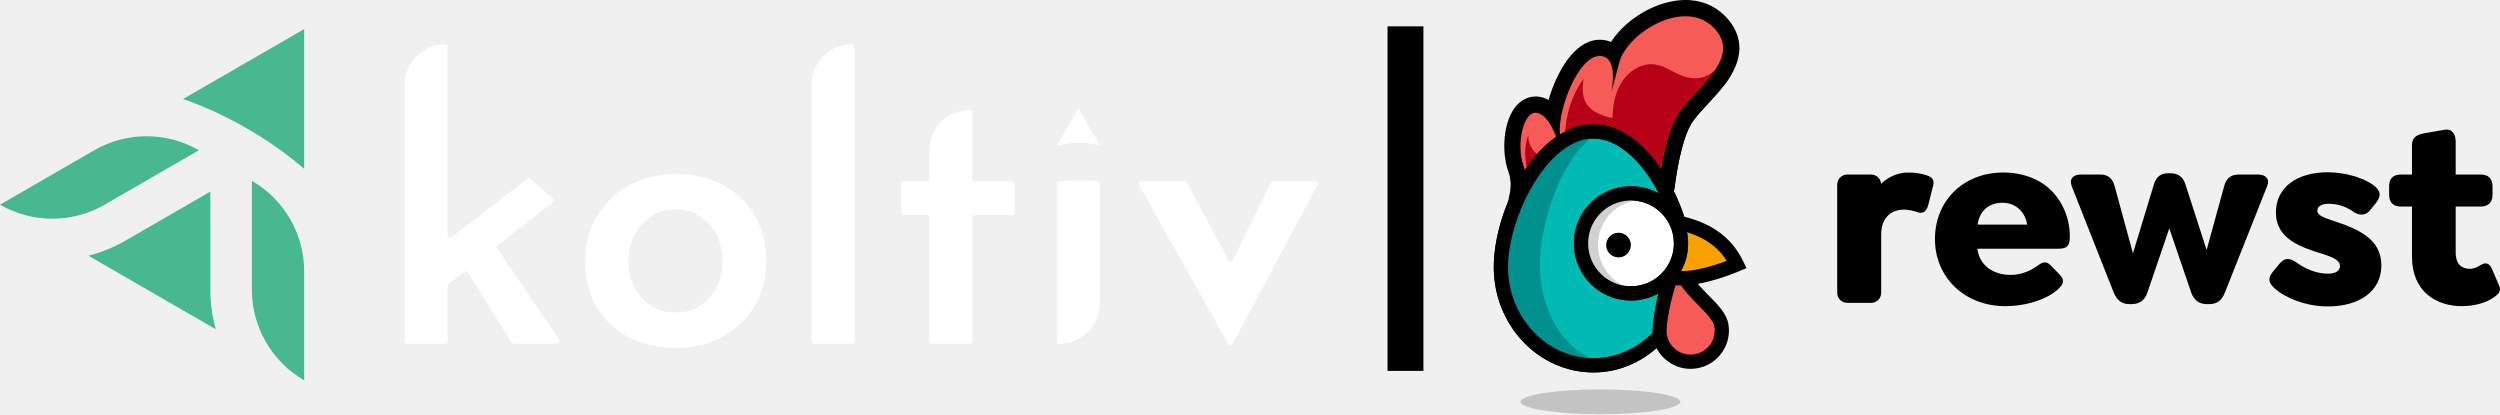
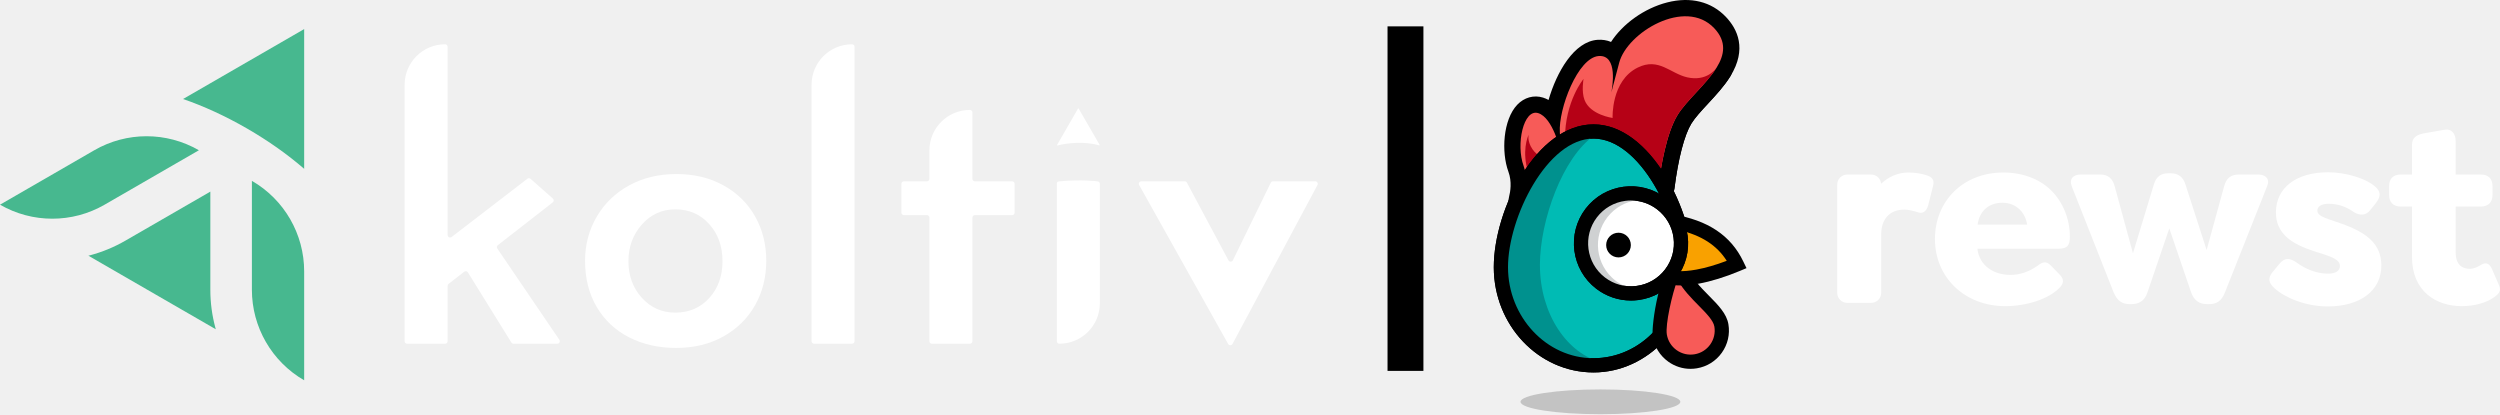
<svg xmlns="http://www.w3.org/2000/svg" width="725.629" height="120.226" viewBox="0 0 191.989 31.81" version="1.1" id="svg1" xml:space="preserve">
  <defs id="defs1" />
  <g id="layer1" transform="translate(-0.08056848,-0.0925031)">
    <g id="group-R5" transform="matrix(0.03019033,0,0,0.03019033,-1.961888,0.3111611)">
      <path id="path2" d="m 9364.07,2585.67 -298.63,-231.61 c -11.58,-9.09 -18.43,-22.92 -18.43,-37.62 V 1259.46 c 0,-26.28 -21.31,-47.59 -47.59,-47.59 h -725.09 c -26.28,0 -47.59,21.31 -47.59,47.59 V 6151.9 c 0,426.7 345.97,772.67 772.68,772.67 26.28,0 47.59,-21.3 47.59,-47.59 V 3285.96 c 0,-39.5 45.34,-61.8 76.62,-37.75 l 1444.97,1111.04 c 18,13.83 43.4,12.96 60.5,-2.11 l 425.6,-375.5 c 22.3,-19.69 21.3,-54.82 -2.3,-73.26 l -1047.3,-816.15 c -19.85,-15.45 -24.33,-43.48 -10.25,-64.29 L 11179,1286.25 c 21.5,-31.64 -1.2,-74.38 -39.3,-74.38 h -835.8 c -16.4,0 -31.7,8.47 -40.5,22.55 l -829.68,1338.66 c -14.95,24.05 -47.35,29.9 -69.65,12.59" style="fill:#ffffff;fill-opacity:1;fill-rule:nonzero;stroke:none" transform="matrix(0.1333333,0,0,-0.1333333,0,1028.667)" />
      <path id="path3" d="m 11892.4,3636.1 c 148.9,253.78 355.2,452.87 618.9,596.89 263.6,144.02 563.9,216.03 900.8,216.03 336.8,0 635.8,-72.01 897.2,-216.03 261.2,-144.02 462.5,-341.86 604.3,-593.27 141.5,-251.54 212.3,-533.48 212.3,-845.81 0,-312.58 -70.8,-594.52 -212.3,-845.93 -141.8,-251.53 -343.1,-450.5 -604.3,-597.01 -261.4,-146.38 -562.8,-219.64 -904.6,-219.64 -332,0 -629.8,67.15 -893.4,201.33 -263.7,134.3 -470,327.16 -618.9,578.69 -149,251.41 -223.4,545.56 -223.4,882.56 0,307.48 74.4,588.29 223.4,842.19 m 860.5,-1548.96 c 170.9,-188.12 383.3,-282.06 637.2,-282.06 263.7,0 479.7,92.69 648.1,278.32 168.6,185.51 252.8,419.85 252.8,703.16 0,283.06 -84.2,518.65 -252.8,706.77 -168.4,187.87 -384.4,281.93 -648.1,281.93 -253.9,0 -466.3,-96.43 -637.2,-289.28 -170.9,-192.98 -256.3,-426.08 -256.3,-699.42 0,-278.32 85.4,-511.54 256.3,-699.42" style="fill:#ffffff;fill-opacity:1;fill-rule:nonzero;stroke:none" transform="matrix(0.1333333,0,0,-0.1333333,0,1028.667)" />
      <path id="path4" d="M 16810.4,6876.93 V 1259.54 c 0,-26.29 -21.3,-47.72 -47.6,-47.72 h -725.1 c -26.3,0 -47.6,21.43 -47.6,47.72 v 4892.31 c 0,426.7 346,772.68 772.7,772.68 26.3,0 47.6,-21.31 47.6,-47.6" style="fill:#ffffff;fill-opacity:1;fill-rule:nonzero;stroke:none" transform="matrix(0.1333333,0,0,-0.1333333,0,1028.667)" />
      <path id="path5" d="M 19058.7,5624.53 V 4357.51 c 0,-26.29 21.3,-47.59 47.6,-47.59 h 710.4 c 26.4,0 47.7,-21.31 47.7,-47.59 v -549.3 c 0,-26.28 -21.3,-47.59 -47.7,-47.59 h -710.4 c -26.3,0 -47.6,-21.3 -47.6,-47.71 V 1259.46 c 0,-26.28 -21.3,-47.59 -47.6,-47.59 h -725 c -26.3,0 -47.6,21.31 -47.6,47.59 v 2358.27 c 0,26.41 -21.3,47.71 -47.6,47.71 h -439.4 c -26.3,0 -47.6,21.31 -47.6,47.59 v 549.3 c 0,26.28 21.3,47.59 47.6,47.59 h 439.4 c 26.3,0 47.6,21.3 47.6,47.59 v 541.94 c 0,426.7 345.9,772.68 772.6,772.68 26.3,0 47.6,-21.31 47.6,-47.6" style="fill:#ffffff;fill-opacity:1;fill-rule:nonzero;stroke:none" transform="matrix(0.1333333,0,0,-0.1333333,0,1028.667)" />
      <path id="path6" d="M 21490.2,4262.3 V 1984.52 c 0,-426.7 -346,-772.67 -772.7,-772.67 -26.3,0 -47.6,21.3 -47.6,47.59 v 3003.48 c 0,25.92 4.1,43.11 47.1,46.97 438.6,39.37 725.6,0 725.6,0 26.3,0 47.6,-21.3 47.6,-47.59" style="fill:#ffffff;fill-opacity:1;fill-rule:nonzero;stroke:none" transform="matrix(0.1333333,0,0,-0.1333333,0,1028.667)" />
      <path id="path7" d="M 25641.9,4239.85 24021.2,1208.09 c -17.7,-33.27 -65.1,-33.64 -83.4,-0.88 l -1697.6,3031.77 c -17.7,31.77 5.2,70.89 41.6,70.89 h 827.6 c 17.6,0 33.8,-9.6 42,-25.17 l 792.2,-1481.93 c 18.3,-34.26 67.8,-33.39 84.9,1.49 l 722.3,1478.95 c 8,16.32 24.7,26.66 42.8,26.66 h 806.4 c 36,0 58.9,-38.25 41.9,-70.02" style="fill:#ffffff;fill-opacity:1;fill-rule:nonzero;stroke:none" transform="matrix(0.1333333,0,0,-0.1333333,0,1028.667)" />
      <path id="path8" d="m 20673.8,5003.49 400.1,694.81 c 2.6,4.36 9,4.36 11.5,0 l 400.9,-692.81 c 3,-5.11 -1.8,-11.22 -7.4,-9.72 -290.4,84.84 -631.4,41.86 -797.7,-1.99 -5.7,-1.5 -10.4,4.61 -7.4,9.71" style="fill:#ffffff;fill-opacity:1;fill-rule:nonzero;stroke:none" transform="matrix(0.1333333,0,0,-0.1333333,0,1028.667)" />
      <path id="path9" d="M 4520.1,2241.68 V 4113.69 L 2899.13,3177.93 c -215.41,-124.33 -443.77,-217.9 -678.24,-280.19 -9.09,-2.37 -18.19,-4.61 -27.28,-6.98 L 4624,1487.57 c -2.49,8.97 -4.98,17.81 -7.35,26.78 -63.41,234.22 -96.55,478.66 -96.55,727.33" style="fill:#47b88f;fill-opacity:1;fill-rule:nonzero;stroke:none" transform="matrix(0.1333333,0,0,-0.1333333,0,1028.667)" />
      <path id="path10" d="m 6310.17,2591.46 c 0,712.75 -380.23,1371.3 -997.42,1727.61 V 2241.63 c 0,-712.63 380.23,-1371.181 997.42,-1727.618 V 2591.46" style="fill:#47b88f;fill-opacity:1;fill-rule:nonzero;stroke:none" transform="matrix(0.1333333,0,0,-0.1333333,0,1028.667)" />
      <path id="path11" d="m 4301.62,4902.85 c -617.44,356.44 -1378.03,356.44 -1995.47,0 L 507.395,3864.32 c 617.315,-356.44 1378.025,-356.44 1995.465,0 l 1798.76,1038.53" style="fill:#47b88f;fill-opacity:1;fill-rule:nonzero;stroke:none" transform="matrix(0.1333333,0,0,-0.1333333,0,1028.667)" />
      <path id="path12" d="m 5219.59,5317.78 c 412.38,-238.08 781.02,-501.2 1090.62,-769.43 v 1181.93 1484.3 L 3999.41,5880.41 c 389.58,-134.06 804.82,-322.8 1220.18,-562.63" style="fill:#47b88f;fill-opacity:1;fill-rule:nonzero;stroke:none" transform="matrix(0.1333333,0,0,-0.1333333,0,1028.667)" />
    </g>
    <g style="fill:none" id="g1" transform="matrix(0.4067015,0,0,0.4067015,114.7968,0.09250307)">
-       <path d="m 81.739,33.105 c -1.007,-0.335 -2.158,-0.528 -3.454,-0.528 -1.953,0 -3.693,0.766 -5.149,2.115 -0.079,-0.969 -0.88,-1.732 -1.869,-1.732 h -4.532 c -1.04,0 -1.884,0.845 -1.884,1.884 v 20.459 c 0,1.04 0.845,1.884 1.884,1.884 h 4.532 c 1.04,0 1.884,-0.845 1.884,-1.884 V 44.282 c 0,-2.83 1.534,-4.702 4.365,-4.702 0.817,0 1.727,0.241 2.496,0.479 0.817,0.335 1.631,0.048 2.014,-1.296 l 0.91,-3.599 c 0.383,-1.392 -0.383,-1.775 -1.2,-2.062 z" fill="#000000" id="path1" />
-       <path d="m 96.208,32.575 c -7.532,0 -12.904,5.326 -12.904,12.569 0,7.243 5.613,12.666 13.29,12.666 3.789,0 8.157,-1.248 10.315,-3.551 0.576,-0.624 0.959,-1.441 -0.096,-2.447 l -1.631,-1.679 c -0.911,-0.959 -1.631,-0.624 -2.496,0.048 -1.727,1.2 -3.406,1.727 -5.133,1.727 -3.168,0 -5.854,-1.727 -6.237,-4.941 h 15.255 c 1.775,0 2.206,-0.624 2.206,-2.303 0,-3.31 -1.296,-6.477 -3.502,-8.684 -2.062,-2.062 -5.23,-3.406 -9.067,-3.406 z m -4.847,9.835 c 0.335,-2.544 2.11,-4.126 4.654,-4.126 1.392,0 2.496,0.479 3.358,1.344 0.672,0.672 1.151,1.631 1.344,2.782 z" fill="#000000" id="path2-8" />
-       <path d="m 144.34,32.96 h -3.741 c -1.393,0 -2.303,0.72 -2.686,2.207 l -3.31,12.042 -3.982,-12.331 c -0.479,-1.583 -1.486,-2.158 -2.83,-2.158 h -0.383 c -1.344,0 -2.303,0.527 -2.782,2.158 l -3.934,12.952 -3.454,-12.666 c -0.383,-1.486 -1.296,-2.207 -2.686,-2.207 h -3.741 c -1.392,0 -2.206,0.817 -1.679,2.207 l 7.916,20.054 c 0.672,1.583 1.582,2.207 3.023,2.207 h 0.335 c 1.44,0 2.495,-0.624 3.023,-2.207 l 4.126,-12.09 4.126,12.09 c 0.576,1.583 1.583,2.207 3.024,2.207 h 0.383 c 1.44,0 2.351,-0.624 2.975,-2.207 l 7.963,-20.054 c 0.576,-1.392 -0.286,-2.207 -1.679,-2.207 z" fill="#000000" id="path3-8" />
-       <path d="m 160.739,42.459 c -3.024,-1.103 -5.23,-1.486 -5.23,-2.686 0,-0.768 0.768,-1.296 2.11,-1.296 1.92,0 3.454,0.624 4.799,1.583 1.103,0.672 2.254,0.672 3.071,-0.383 l 1.007,-1.248 c 1.151,-1.438 0.958,-2.303 -0.145,-3.262 -1.679,-1.44 -5.374,-2.638 -8.828,-2.638 -5.998,0 -9.836,2.927 -9.836,7.581 0,5.085 4.799,6.619 9.067,7.915 1.535,0.527 3.023,1.055 3.023,2.207 0,0.91 -0.816,1.441 -2.254,1.441 -2.207,0 -4.317,-0.91 -5.95,-2.11 -1.055,-0.72 -2.11,-1.103 -3.214,0.241 l -1.151,1.392 c -1.151,1.296 -0.91,2.207 0.193,3.213 1.92,1.775 5.853,3.454 10.073,3.454 5.999,0 10.122,-2.879 10.122,-7.723 0,-4.175 -2.926,-6.14 -6.86,-7.677 z" fill="#000000" id="path4-2" />
-       <path d="m 189.836,53.925 -1.344,-3.119 c -0.431,-0.91 -1.007,-1.486 -2.206,-0.72 -0.528,0.335 -1.248,0.672 -1.968,0.672 -1.487,0 -2.686,-0.768 -2.686,-3.119 v -8.636 h 4.75 c 1.392,0 2.206,-0.817 2.206,-2.207 v -1.631 c 0,-1.441 -0.816,-2.207 -2.206,-2.207 h -4.75 v -6.285 c 0,-1.44 -0.769,-2.447 -2.207,-2.158 l -3.837,0.672 c -1.392,0.287 -2.207,0.817 -2.207,2.207 v 5.564 h -2.11 c -1.44,0 -2.206,0.768 -2.206,2.207 v 1.631 c 0,1.392 0.768,2.207 2.206,2.207 h 2.11 v 9.498 c 0,6.571 4.606,9.308 9.405,9.308 2.351,0 4.605,-0.624 6.092,-1.679 0.623,-0.479 1.486,-1.055 0.958,-2.207 z" fill="#000000" id="path5-4" />
+       <path d="m 81.739,33.105 c -1.007,-0.335 -2.158,-0.528 -3.454,-0.528 -1.953,0 -3.693,0.766 -5.149,2.115 -0.079,-0.969 -0.88,-1.732 -1.869,-1.732 h -4.532 c -1.04,0 -1.884,0.845 -1.884,1.884 v 20.459 c 0,1.04 0.845,1.884 1.884,1.884 h 4.532 c 1.04,0 1.884,-0.845 1.884,-1.884 V 44.282 c 0,-2.83 1.534,-4.702 4.365,-4.702 0.817,0 1.727,0.241 2.496,0.479 0.817,0.335 1.631,0.048 2.014,-1.296 l 0.91,-3.599 c 0.383,-1.392 -0.383,-1.775 -1.2,-2.062 z" fill="#000000" id="path1" style="fill:#ffffff;fill-opacity:1" />
+       <path d="m 96.208,32.575 c -7.532,0 -12.904,5.326 -12.904,12.569 0,7.243 5.613,12.666 13.29,12.666 3.789,0 8.157,-1.248 10.315,-3.551 0.576,-0.624 0.959,-1.441 -0.096,-2.447 l -1.631,-1.679 c -0.911,-0.959 -1.631,-0.624 -2.496,0.048 -1.727,1.2 -3.406,1.727 -5.133,1.727 -3.168,0 -5.854,-1.727 -6.237,-4.941 h 15.255 c 1.775,0 2.206,-0.624 2.206,-2.303 0,-3.31 -1.296,-6.477 -3.502,-8.684 -2.062,-2.062 -5.23,-3.406 -9.067,-3.406 z m -4.847,9.835 c 0.335,-2.544 2.11,-4.126 4.654,-4.126 1.392,0 2.496,0.479 3.358,1.344 0.672,0.672 1.151,1.631 1.344,2.782 z" fill="#000000" id="path2-8" style="fill:#ffffff;fill-opacity:1" />
+       <path d="m 144.34,32.96 h -3.741 c -1.393,0 -2.303,0.72 -2.686,2.207 l -3.31,12.042 -3.982,-12.331 c -0.479,-1.583 -1.486,-2.158 -2.83,-2.158 h -0.383 c -1.344,0 -2.303,0.527 -2.782,2.158 l -3.934,12.952 -3.454,-12.666 c -0.383,-1.486 -1.296,-2.207 -2.686,-2.207 h -3.741 c -1.392,0 -2.206,0.817 -1.679,2.207 l 7.916,20.054 c 0.672,1.583 1.582,2.207 3.023,2.207 h 0.335 c 1.44,0 2.495,-0.624 3.023,-2.207 l 4.126,-12.09 4.126,12.09 c 0.576,1.583 1.583,2.207 3.024,2.207 h 0.383 c 1.44,0 2.351,-0.624 2.975,-2.207 l 7.963,-20.054 c 0.576,-1.392 -0.286,-2.207 -1.679,-2.207 z" fill="#000000" id="path3-8" style="fill:#ffffff;fill-opacity:1" />
+       <path d="m 160.739,42.459 c -3.024,-1.103 -5.23,-1.486 -5.23,-2.686 0,-0.768 0.768,-1.296 2.11,-1.296 1.92,0 3.454,0.624 4.799,1.583 1.103,0.672 2.254,0.672 3.071,-0.383 l 1.007,-1.248 c 1.151,-1.438 0.958,-2.303 -0.145,-3.262 -1.679,-1.44 -5.374,-2.638 -8.828,-2.638 -5.998,0 -9.836,2.927 -9.836,7.581 0,5.085 4.799,6.619 9.067,7.915 1.535,0.527 3.023,1.055 3.023,2.207 0,0.91 -0.816,1.441 -2.254,1.441 -2.207,0 -4.317,-0.91 -5.95,-2.11 -1.055,-0.72 -2.11,-1.103 -3.214,0.241 l -1.151,1.392 c -1.151,1.296 -0.91,2.207 0.193,3.213 1.92,1.775 5.853,3.454 10.073,3.454 5.999,0 10.122,-2.879 10.122,-7.723 0,-4.175 -2.926,-6.14 -6.86,-7.677 z" fill="#000000" id="path4-2" style="fill:#ffffff;fill-opacity:1" />
+       <path d="m 189.836,53.925 -1.344,-3.119 c -0.431,-0.91 -1.007,-1.486 -2.206,-0.72 -0.528,0.335 -1.248,0.672 -1.968,0.672 -1.487,0 -2.686,-0.768 -2.686,-3.119 v -8.636 h 4.75 c 1.392,0 2.206,-0.817 2.206,-2.207 v -1.631 c 0,-1.441 -0.816,-2.207 -2.206,-2.207 h -4.75 v -6.285 c 0,-1.44 -0.769,-2.447 -2.207,-2.158 l -3.837,0.672 c -1.392,0.287 -2.207,0.817 -2.207,2.207 v 5.564 h -2.11 c -1.44,0 -2.206,0.768 -2.206,2.207 v 1.631 c 0,1.392 0.768,2.207 2.206,2.207 h 2.11 v 9.498 c 0,6.571 4.606,9.308 9.405,9.308 2.351,0 4.605,-0.624 6.092,-1.679 0.623,-0.479 1.486,-1.055 0.958,-2.207 z" fill="#000000" id="path5-4" style="fill:#ffffff;fill-opacity:1" />
      <path d="m 42.055,12.8 c 0,0 -0.005,0.005 -0.013,0.013 -1.94,3.117 -5.635,6.125 -7.352,8.922 -2.08,3.396 -3.147,9.744 -3.617,13.452 C 27.089,33.08 21.139,31.916 13.173,34.175 10.282,34.992 7.87,36.306 5.848,37.957 6.236,36.465 6.594,33.947 5.638,31.35 4.137,27.269 5.608,20.498 8.385,21.36 c 2.777,0.855 4.187,7.023 4.187,7.023 0,0 0.193,1.065 -0.099,-3.36 -0.289,-4.423 3.381,-14.167 7.347,-14.444 3.703,-0.256 2.541,6.036 2.379,6.865 0.071,-0.266 0.355,-1.331 1.484,-5.61 1.504,-5.701 12.458,-12.311 17.933,-6.518 2.397,2.531 1.96,5.032 0.452,7.464 0,0 -0.005,0.005 -0.013,0.018 z" fill="#f75b58" id="path6-5" />
      <path d="m 5.851,41.028 c -0.573,0 -1.149,-0.16 -1.656,-0.484 C 3.076,39.829 2.544,38.472 2.879,37.186 3.132,36.212 3.452,34.295 2.759,32.413 1.395,28.707 1.745,22.61 4.428,19.782 c 1.316,-1.385 3.135,-1.892 4.869,-1.354 0.368,0.114 0.715,0.264 1.045,0.449 1.524,-5.25 4.803,-11.048 9.267,-11.36 0.908,-0.061 1.765,0.076 2.531,0.401 2.196,-3.401 6.267,-6.356 10.617,-7.464 4.41,-1.124 8.347,-0.147 11.088,2.754 2.141,2.262 4.025,6.041 0.829,11.192 -0.008,0.013 -0.018,0.028 -0.025,0.041 -0.025,0.038 -0.051,0.076 -0.076,0.114 -1.136,1.793 -2.653,3.429 -4.121,5.014 -1.268,1.367 -2.463,2.66 -3.147,3.771 -1.314,2.143 -2.475,6.602 -3.188,12.232 -0.127,0.999 -0.736,1.874 -1.631,2.341 -0.895,0.464 -1.96,0.462 -2.853,-0.01 -2.919,-1.544 -7.999,-2.932 -15.625,-0.773 -2.333,0.659 -4.423,1.737 -6.216,3.203 -0.563,0.462 -1.253,0.695 -1.945,0.695 z M 8.311,25.573 C 8.042,26.937 7.992,28.855 8.522,30.29 8.783,31 8.97,31.703 9.097,32.387 9.932,32.017 10.791,31.692 11.677,31.416 10.71,31.107 9.84,30.318 9.572,29.035 9.293,27.843 8.798,26.529 8.311,25.573 Z M 21.449,29.874 c 2.775,0 5.164,0.411 7.17,1.014 0.687,-3.855 1.77,-8.009 3.452,-10.756 1.002,-1.631 2.463,-3.211 3.878,-4.735 1.304,-1.408 2.653,-2.863 3.487,-4.205 0.025,-0.038 0.048,-0.076 0.076,-0.114 1.103,-1.818 0.837,-2.63 -0.127,-3.647 -1.177,-1.243 -2.894,-1.588 -5.108,-1.025 -3.672,0.936 -7.053,4.053 -7.624,6.214 -1.129,4.291 -1.415,5.362 -1.486,5.625 -0.431,1.598 -2.052,2.564 -3.662,2.191 -1.613,-0.375 -2.635,-1.963 -2.316,-3.586 0.21,-1.063 0.266,-2.021 0.236,-2.704 -1.661,1.758 -4.104,7.327 -3.883,10.677 0.089,1.352 0.142,2.349 0.16,2.962 0.038,1.372 -0.327,2.247 -0.819,2.805 2.392,-0.505 4.58,-0.718 6.571,-0.718 z" fill="#000000" id="path7-5" />
      <path d="M 6.536,32.651 C 5.23,28.631 6.409,25.801 6.574,25.448 c -0.038,0.19 -0.157,1.037 0.386,2.146 1.588,3.259 6.936,3.655 6.936,3.655 0,0 -0.474,-1.293 -0.462,-5.024 0.023,-7.142 3.513,-11.322 3.513,-11.322 0,0 -0.429,2.356 0.185,3.969 1.078,2.841 5.303,3.401 5.303,3.401 0,0 -0.322,-7.023 4.748,-9.516 3.969,-1.95 6.15,1.123 9.333,1.844 3.632,0.817 5.329,-1.491 5.526,-1.786 -1.94,3.117 -5.635,6.125 -7.352,8.922 -2.08,3.396 -3.147,9.744 -3.617,13.452 0,0 -0.221,0.728 -1.986,1.983 -2.295,1.631 -5.126,2.881 -7.213,3.152 -1.831,0.238 -1.486,-2.977 -5.747,-4.558 -2.982,-1.106 -4.996,-0.964 -7.061,0.058 -0.961,0.512 -1.856,1.085 -2.686,1.717 0.32,-1.61 0.568,-3.629 0.157,-4.89 z" fill="#b60116" id="path8-1" />
      <path d="m 21.657,43.407 c -2.28,0 -3.467,-1.752 -4.06,-2.63 C 17.018,39.923 16.518,39.185 15.06,38.644 12.805,37.81 11.661,37.975 10.467,38.558 9.673,38.984 8.925,39.464 8.24,39.986 7.226,40.76 5.836,40.825 4.753,40.148 3.67,39.471 3.117,38.196 3.366,36.945 3.865,34.427 3.617,33.613 3.614,33.605 V 33.602 C 1.955,28.497 3.475,24.827 3.794,24.145 c 0.659,-1.403 2.257,-2.095 3.731,-1.613 1.435,0.467 2.313,1.907 2.085,3.388 0.005,0.046 0.025,0.16 0.109,0.33 0.127,0.261 0.358,0.497 0.649,0.71 -0.003,-0.238 -0.005,-0.484 -0.003,-0.741 0.025,-8.156 4.055,-13.074 4.225,-13.28 0.893,-1.07 2.397,-1.403 3.66,-0.814 1.263,0.591 1.968,1.958 1.72,3.33 -0.112,0.652 -0.14,1.646 -0.013,2.176 0.73,-2.709 2.341,-5.892 5.871,-7.626 4.071,-2.001 7.167,-0.391 9.219,0.677 0.771,0.401 1.499,0.779 2.148,0.926 1.484,0.335 2.118,-0.264 2.323,-0.538 0.938,-1.385 2.803,-1.752 4.205,-0.842 1.403,0.91 1.811,2.79 0.926,4.21 -1.144,1.839 -2.696,3.515 -4.197,5.133 -1.268,1.367 -2.463,2.66 -3.147,3.771 -1.314,2.143 -2.475,6.602 -3.188,12.232 -0.025,0.195 -0.069,0.388 -0.129,0.576 -0.373,1.131 -1.423,2.316 -3.125,3.525 -2.739,1.945 -6.031,3.361 -8.598,3.695 -0.213,0.028 -0.418,0.041 -0.614,0.041 z M 16.696,32.707 c 0.165,0.056 0.332,0.117 0.5,0.177 3.049,1.131 4.492,3.005 5.295,4.172 1.471,-0.418 3.31,-1.321 4.816,-2.392 0.396,-0.281 0.657,-0.502 0.822,-0.657 0.619,-4.545 1.788,-10.365 3.941,-13.878 0.624,-1.02 1.428,-2.016 2.29,-2.993 -0.791,-0.307 -1.499,-0.675 -2.151,-1.014 -1.816,-0.946 -2.45,-1.217 -3.672,-0.614 -3.175,1.562 -3.038,6.584 -3.036,6.635 0.03,0.903 -0.335,1.783 -1.004,2.389 -0.67,0.606 -1.57,0.898 -2.468,0.779 -0.421,-0.056 -3.079,-0.464 -5.268,-2.107 -0.157,0.918 -0.254,1.93 -0.259,3.028 -0.008,2.564 0.233,3.746 0.297,4.007 0.355,0.827 0.294,1.692 -0.104,2.468 z M 9.607,25.938 C 9.602,25.968 9.597,25.999 9.592,26.029 9.594,26.014 9.605,25.981 9.607,25.938 Z" fill="#000000" id="path9-7" />
      <path d="m 42.055,12.8 c 0,0 -0.005,0.005 -0.013,0.013 -1.94,3.117 -5.635,6.125 -7.352,8.922 -2.08,3.396 -3.147,9.744 -3.617,13.452 C 27.089,33.08 21.139,31.916 13.173,34.175 10.282,34.992 7.87,36.306 5.848,37.957 6.236,36.465 6.594,33.947 5.638,31.35 4.137,27.269 5.608,20.498 8.385,21.36 c 2.777,0.855 4.187,7.023 4.187,7.023 0,0 0.193,1.065 -0.099,-3.36 -0.289,-4.423 3.381,-14.167 7.347,-14.444 3.703,-0.256 2.541,6.036 2.379,6.865 0.071,-0.266 0.355,-1.331 1.484,-5.61 1.504,-5.701 12.458,-12.311 17.933,-6.518 2.397,2.531 1.96,5.032 0.452,7.464 0,0 -0.005,0.005 -0.013,0.018 z" fill="#f75b58" id="path10-1" />
      <path d="M 6.536,32.651 C 5.23,28.631 6.409,25.801 6.574,25.448 c -0.038,0.19 -0.157,1.037 0.386,2.146 1.588,3.259 6.936,3.655 6.936,3.655 0,0 -0.474,-1.293 -0.462,-5.024 0.023,-7.142 3.513,-11.322 3.513,-11.322 0,0 -0.429,2.356 0.185,3.969 1.078,2.841 5.303,3.401 5.303,3.401 0,0 -0.322,-7.023 4.748,-9.516 3.969,-1.95 6.15,1.123 9.333,1.844 3.632,0.817 5.329,-1.491 5.526,-1.786 -1.94,3.117 -5.635,6.125 -7.352,8.922 -2.08,3.396 -3.147,9.744 -3.617,13.452 0,0 -0.221,0.728 -1.986,1.983 -2.295,1.631 -5.126,2.881 -7.213,3.152 -1.831,0.238 -1.486,-2.977 -5.747,-4.558 -2.982,-1.106 -4.996,-0.964 -7.061,0.058 -0.961,0.512 -1.856,1.085 -2.686,1.717 0.32,-1.61 0.568,-3.629 0.157,-4.89 z" fill="#b60116" id="path11-1" />
      <path d="m 20.137,78.214 c 8.333,0 15.088,-1.048 15.088,-2.341 0,-1.293 -6.755,-2.341 -15.088,-2.341 -8.333,0 -15.088,1.048 -15.088,2.341 0,1.293 6.755,2.341 15.088,2.341 z" fill="#c3c3c3" id="path12-5" />
      <path d="m 36.323,50.453 c 0,10.233 -7.832,18.532 -17.49,18.532 -9.658,0 -17.49,-8.298 -17.49,-18.532 0,-10.234 7.832,-25.628 17.49,-25.628 9.658,0 17.49,15.395 17.49,25.628 z" fill="#00bbb4" id="path13" />
      <path d="M 18.834,70.326 C 8.448,70.326 0,61.411 0,50.453 0,39.494 8.088,23.48 18.834,23.48 c 10.746,0 18.834,16.361 18.834,26.972 0,10.611 -8.448,19.876 -18.834,19.876 z m 0,-44.16 c -8.757,0 -16.148,14.918 -16.148,24.287 0,9.369 7.243,17.188 16.148,17.188 8.905,0 16.148,-7.71 16.148,-17.188 0,-9.478 -7.391,-24.287 -16.148,-24.287 z" fill="#000000" id="path14" />
      <path d="m 8.709,50.052 c 0,-8.463 4.334,-20.409 10.287,-24.484 -0.408,-0.066 -0.819,-0.109 -1.232,-0.109 -8.79,0 -15.917,15.105 -15.917,25.146 0,10.041 7.127,18.182 15.917,18.182 0.976,0 1.933,-0.106 2.861,-0.299 C 13.853,66.923 8.712,59.266 8.712,50.049 Z" fill="#00918e" id="path15" />
      <path d="M 18.834,70.326 C 8.448,70.326 0,61.411 0,50.453 0,39.494 8.088,23.48 18.834,23.48 c 10.746,0 18.834,16.361 18.834,26.972 0,10.611 -8.448,19.876 -18.834,19.876 z m 0,-44.16 c -8.757,0 -16.148,14.918 -16.148,24.287 0,9.369 7.243,17.188 16.148,17.188 8.905,0 16.148,-7.71 16.148,-17.188 0,-9.478 -7.391,-24.287 -16.148,-24.287 z" fill="#000000" id="path16" />
      <path d="m 42.978,61.44 c 0.535,3.211 -1.633,6.249 -4.844,6.784 -3.211,0.535 -6.249,-1.633 -6.784,-4.844 -0.535,-3.211 2.734,-15.648 3.873,-12.597 1.76,4.71 7.221,7.446 7.756,10.657 z" fill="#f75b58" id="path17" />
      <path d="m 37.15,69.649 c -1.494,0 -2.95,-0.464 -4.19,-1.349 -1.575,-1.123 -2.615,-2.792 -2.934,-4.699 -0.37,-2.219 1.506,-13.827 4.337,-14.583 0.685,-0.183 1.651,0.046 2.118,1.293 0.799,2.141 2.501,3.865 4.149,5.532 1.72,1.74 3.343,3.386 3.672,5.372 0.32,1.907 -0.124,3.825 -1.248,5.397 -1.123,1.575 -2.792,2.615 -4.699,2.934 -0.403,0.069 -0.806,0.101 -1.207,0.101 z M 34.693,52.814 c -1.042,2.742 -2.326,8.491 -2.016,10.345 0.2,1.2 0.855,2.247 1.844,2.955 0.989,0.705 2.194,0.984 3.393,0.784 1.2,-0.2 2.247,-0.855 2.955,-1.844 0.705,-0.989 0.984,-2.194 0.784,-3.393 -0.193,-1.149 -1.524,-2.498 -2.934,-3.929 -1.4,-1.418 -2.95,-2.988 -4.027,-4.918 z" fill="#000000" id="path18" />
      <path d="m 31.657,51.718 c 1.271,0.888 3.726,1.078 6.827,0.515 2.227,-0.403 4.771,-1.195 7.411,-2.295 -2.146,-4.466 -6.178,-7.127 -12.285,-8.116 -2.787,2.8 -2.475,7.236 -1.953,9.896 z m 2.196,-7.563 c 0,0 2.224,3.84 0.137,4.345 -1.813,0.441 -1.266,-2.929 -0.137,-4.345 z" fill="#f9a100" id="path19" />
      <path d="m 35.243,53.899 c -1.611,0 -3.201,-0.271 -4.357,-1.08 l -0.444,-0.309 -0.104,-0.53 C 29.8,49.243 29.384,44.16 32.656,40.876 l 0.487,-0.489 0.68,0.109 c 6.584,1.068 10.928,3.964 13.282,8.861 l 0.614,1.276 -1.306,0.545 c -2.721,1.136 -5.382,1.96 -7.69,2.379 -1.053,0.19 -2.272,0.345 -3.48,0.345 z m -2.376,-3.054 c 0.938,0.375 2.716,0.548 5.379,0.063 1.732,-0.314 3.693,-0.882 5.742,-1.659 -1.846,-2.924 -4.804,-4.834 -8.983,-5.793 l 0.013,0.023 c 0.418,0.72 1.722,3.203 0.987,4.923 -0.304,0.713 -0.908,1.21 -1.697,1.4 -0.581,0.142 -1.129,0.084 -1.588,-0.145 0.038,0.421 0.091,0.819 0.15,1.184 z" fill="#000000" id="path20" />
      <path d="m 25.91,55.401 c 5.216,0 9.445,-4.229 9.445,-9.445 0,-5.216 -4.229,-9.445 -9.445,-9.445 -5.216,0 -9.445,4.229 -9.445,9.445 0,5.216 4.229,9.445 9.445,9.445 z" fill="#ffffff" id="path21" />
      <path d="m 25.889,56.745 c -2.359,0 -4.641,-0.771 -6.543,-2.229 -4.72,-3.622 -5.613,-10.406 -1.994,-15.126 3.622,-4.72 10.406,-5.613 15.126,-1.991 2.285,1.755 3.753,4.294 4.129,7.149 0.375,2.856 -0.383,5.689 -2.135,7.976 -1.755,2.285 -4.294,3.751 -7.149,4.129 -0.479,0.063 -0.956,0.094 -1.43,0.094 z m 0.038,-18.89 c -0.355,0 -0.715,0.023 -1.075,0.071 -2.146,0.282 -4.053,1.382 -5.369,3.099 -2.719,3.543 -2.047,8.638 1.496,11.36 1.717,1.316 3.845,1.887 5.988,1.605 2.146,-0.282 4.053,-1.385 5.369,-3.099 1.316,-1.717 1.887,-3.845 1.605,-5.988 -0.281,-2.146 -1.382,-4.053 -3.099,-5.369 -1.428,-1.096 -3.142,-1.674 -4.915,-1.674 z" fill="#000000" id="path22" />
      <path d="m 23.551,48.606 c 1.287,0 2.331,-1.044 2.331,-2.331 0,-1.287 -1.044,-2.331 -2.331,-2.331 -1.287,0 -2.331,1.044 -2.331,2.331 0,1.287 1.044,2.331 2.331,2.331 z" fill="#000000" id="path23" />
      <path d="m 22.042,40.336 c 1.519,-1.585 3.505,-2.445 5.537,-2.592 -2.975,-0.9 -6.333,-0.147 -8.631,2.25 -3.262,3.398 -3.15,8.796 0.248,12.057 1.813,1.74 4.197,2.511 6.521,2.341 -1.245,-0.378 -2.422,-1.037 -3.426,-1.998 -3.398,-3.261 -3.51,-8.659 -0.249,-12.057 z" fill="#cfd1d2" id="path24" />
      <path d="m 25.889,56.745 c -2.359,0 -4.641,-0.771 -6.543,-2.229 -4.72,-3.622 -5.613,-10.406 -1.994,-15.126 3.622,-4.72 10.406,-5.613 15.126,-1.991 2.285,1.755 3.753,4.294 4.129,7.149 0.375,2.856 -0.383,5.689 -2.135,7.976 -1.755,2.285 -4.294,3.751 -7.149,4.129 -0.479,0.063 -0.956,0.094 -1.43,0.094 z m 0.038,-18.89 c -0.355,0 -0.715,0.023 -1.075,0.071 -2.146,0.282 -4.053,1.382 -5.369,3.099 -2.719,3.543 -2.047,8.638 1.496,11.36 1.717,1.316 3.845,1.887 5.988,1.605 2.146,-0.282 4.053,-1.385 5.369,-3.099 1.316,-1.717 1.887,-3.845 1.605,-5.988 -0.281,-2.146 -1.382,-4.053 -3.099,-5.369 -1.428,-1.096 -3.142,-1.674 -4.915,-1.674 z" fill="#000000" id="path25" />
    </g>
    <rect style="fill:#000000;stroke-width:0.238" id="rect1" width="2.756" height="26.458" x="106.637" y="2.117" />
  </g>
  <g id="layer2" />
</svg>
